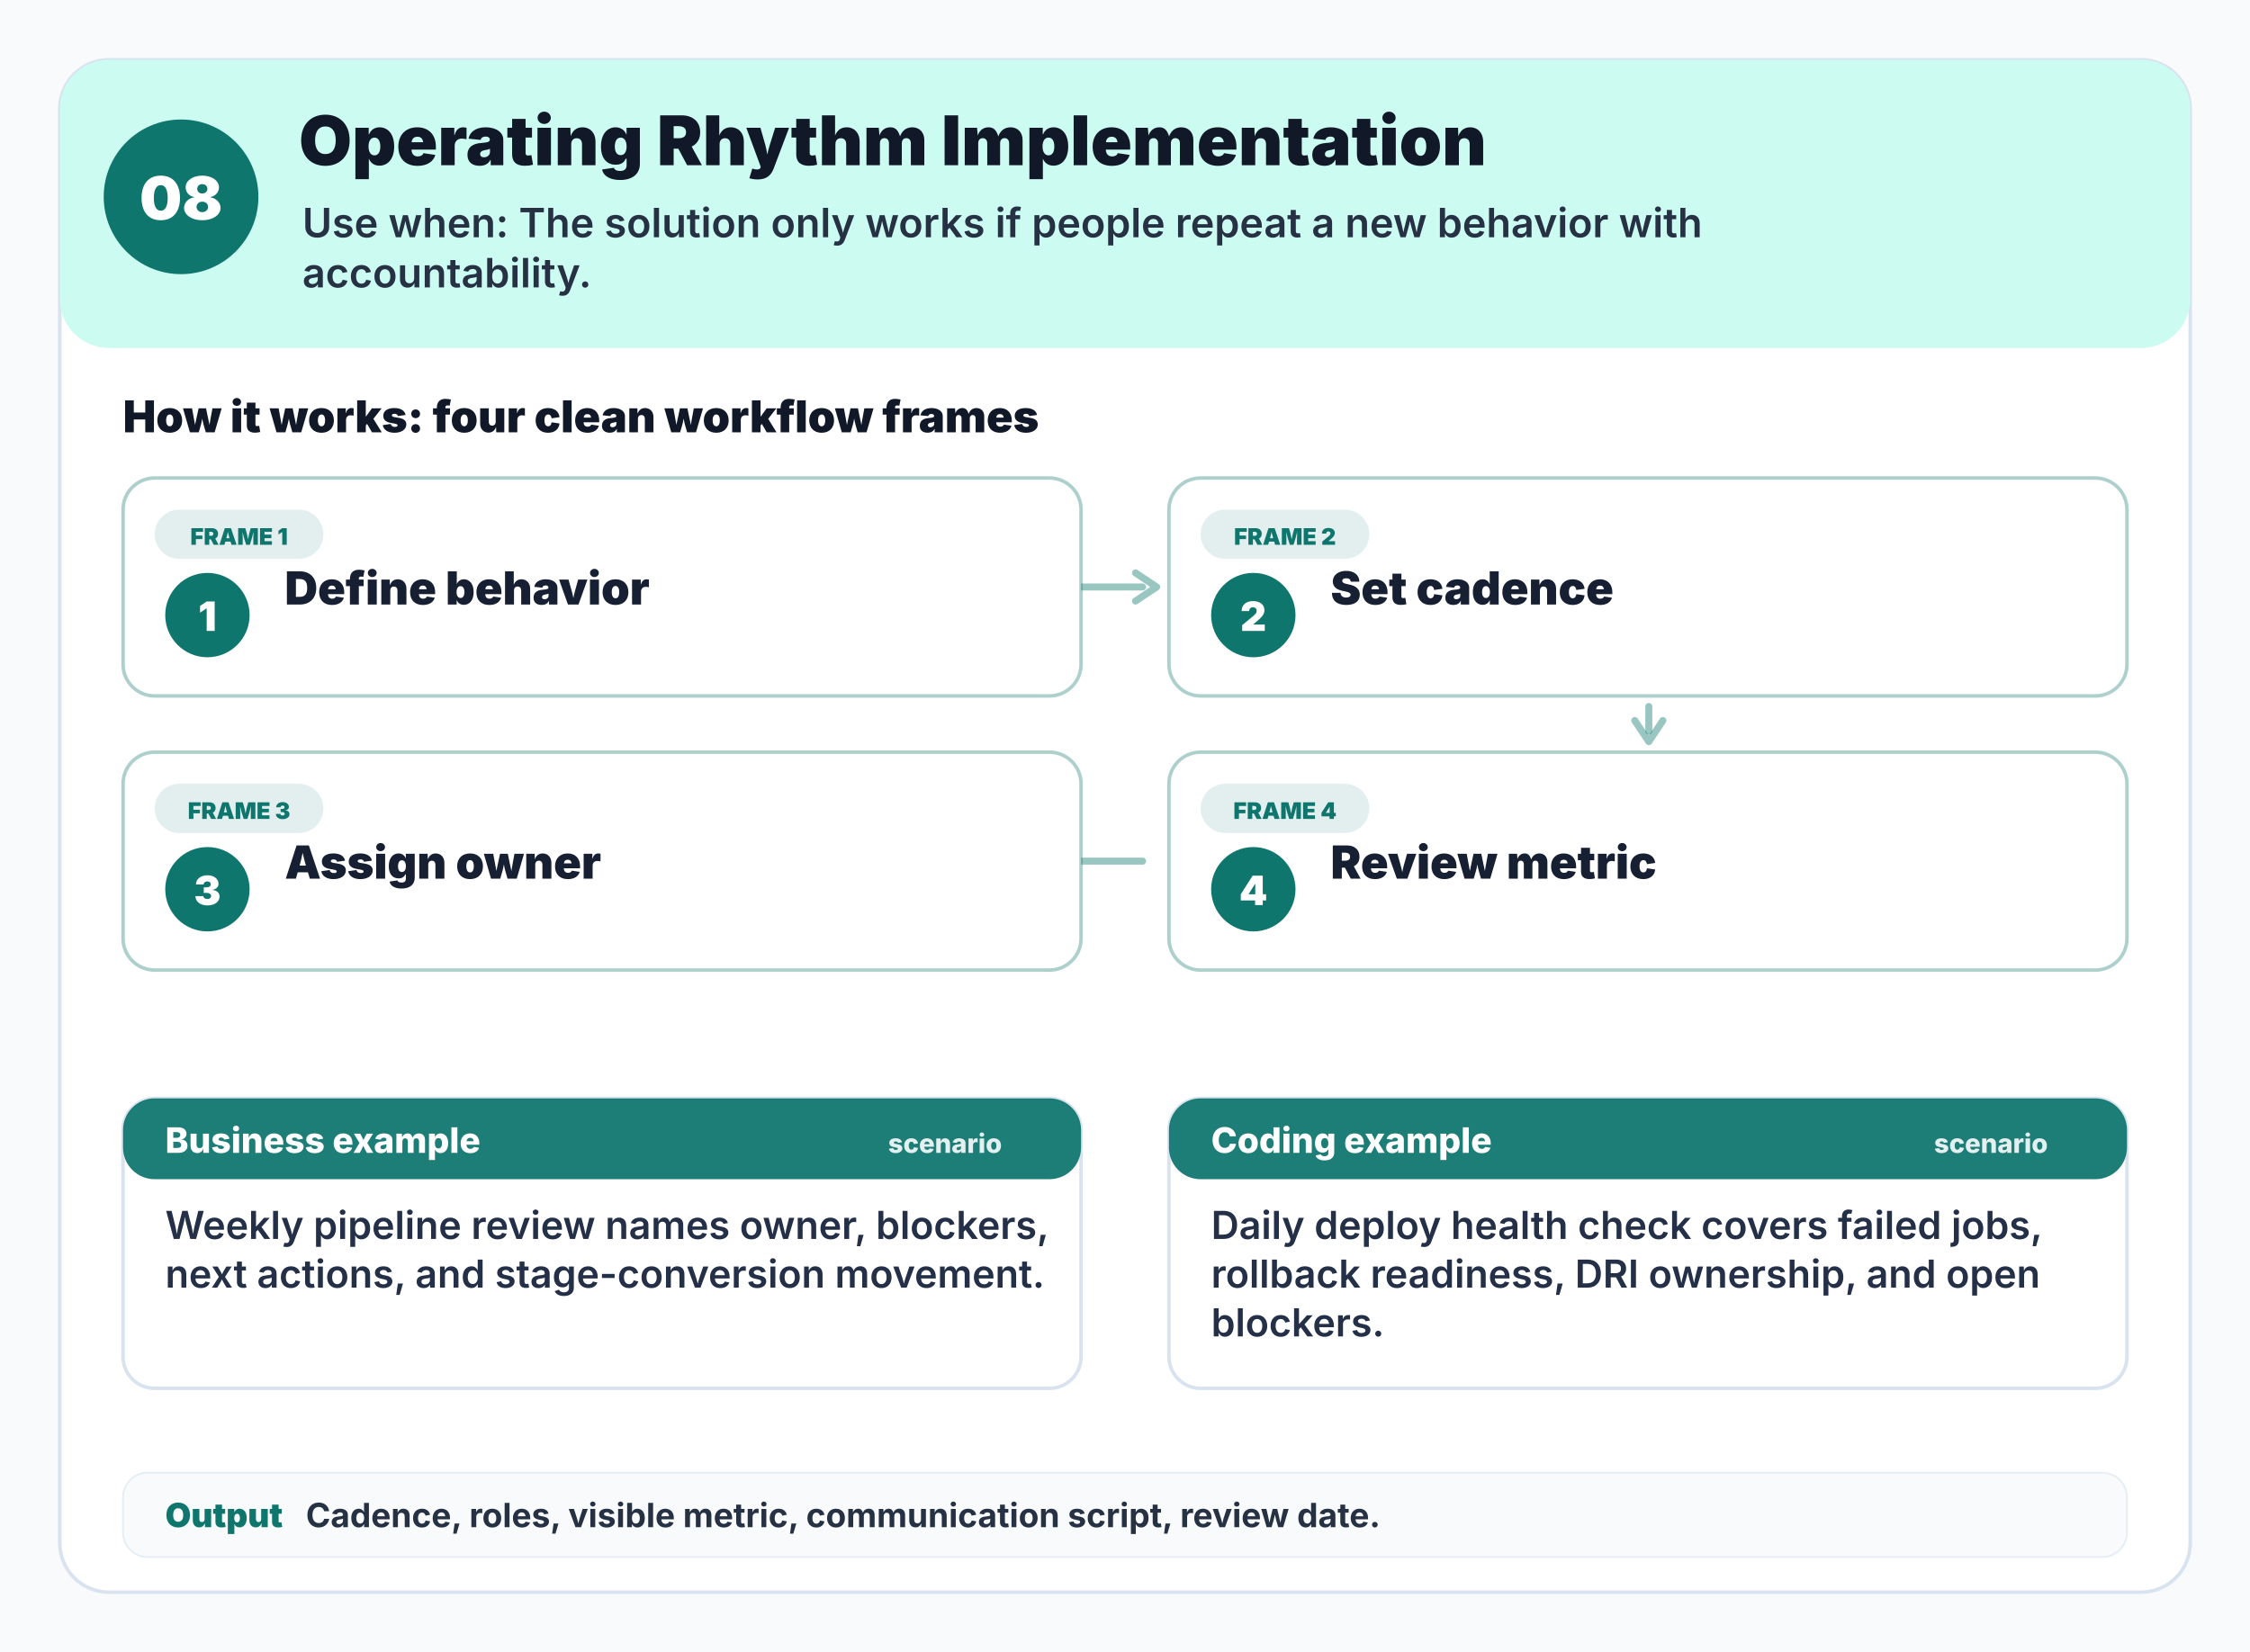
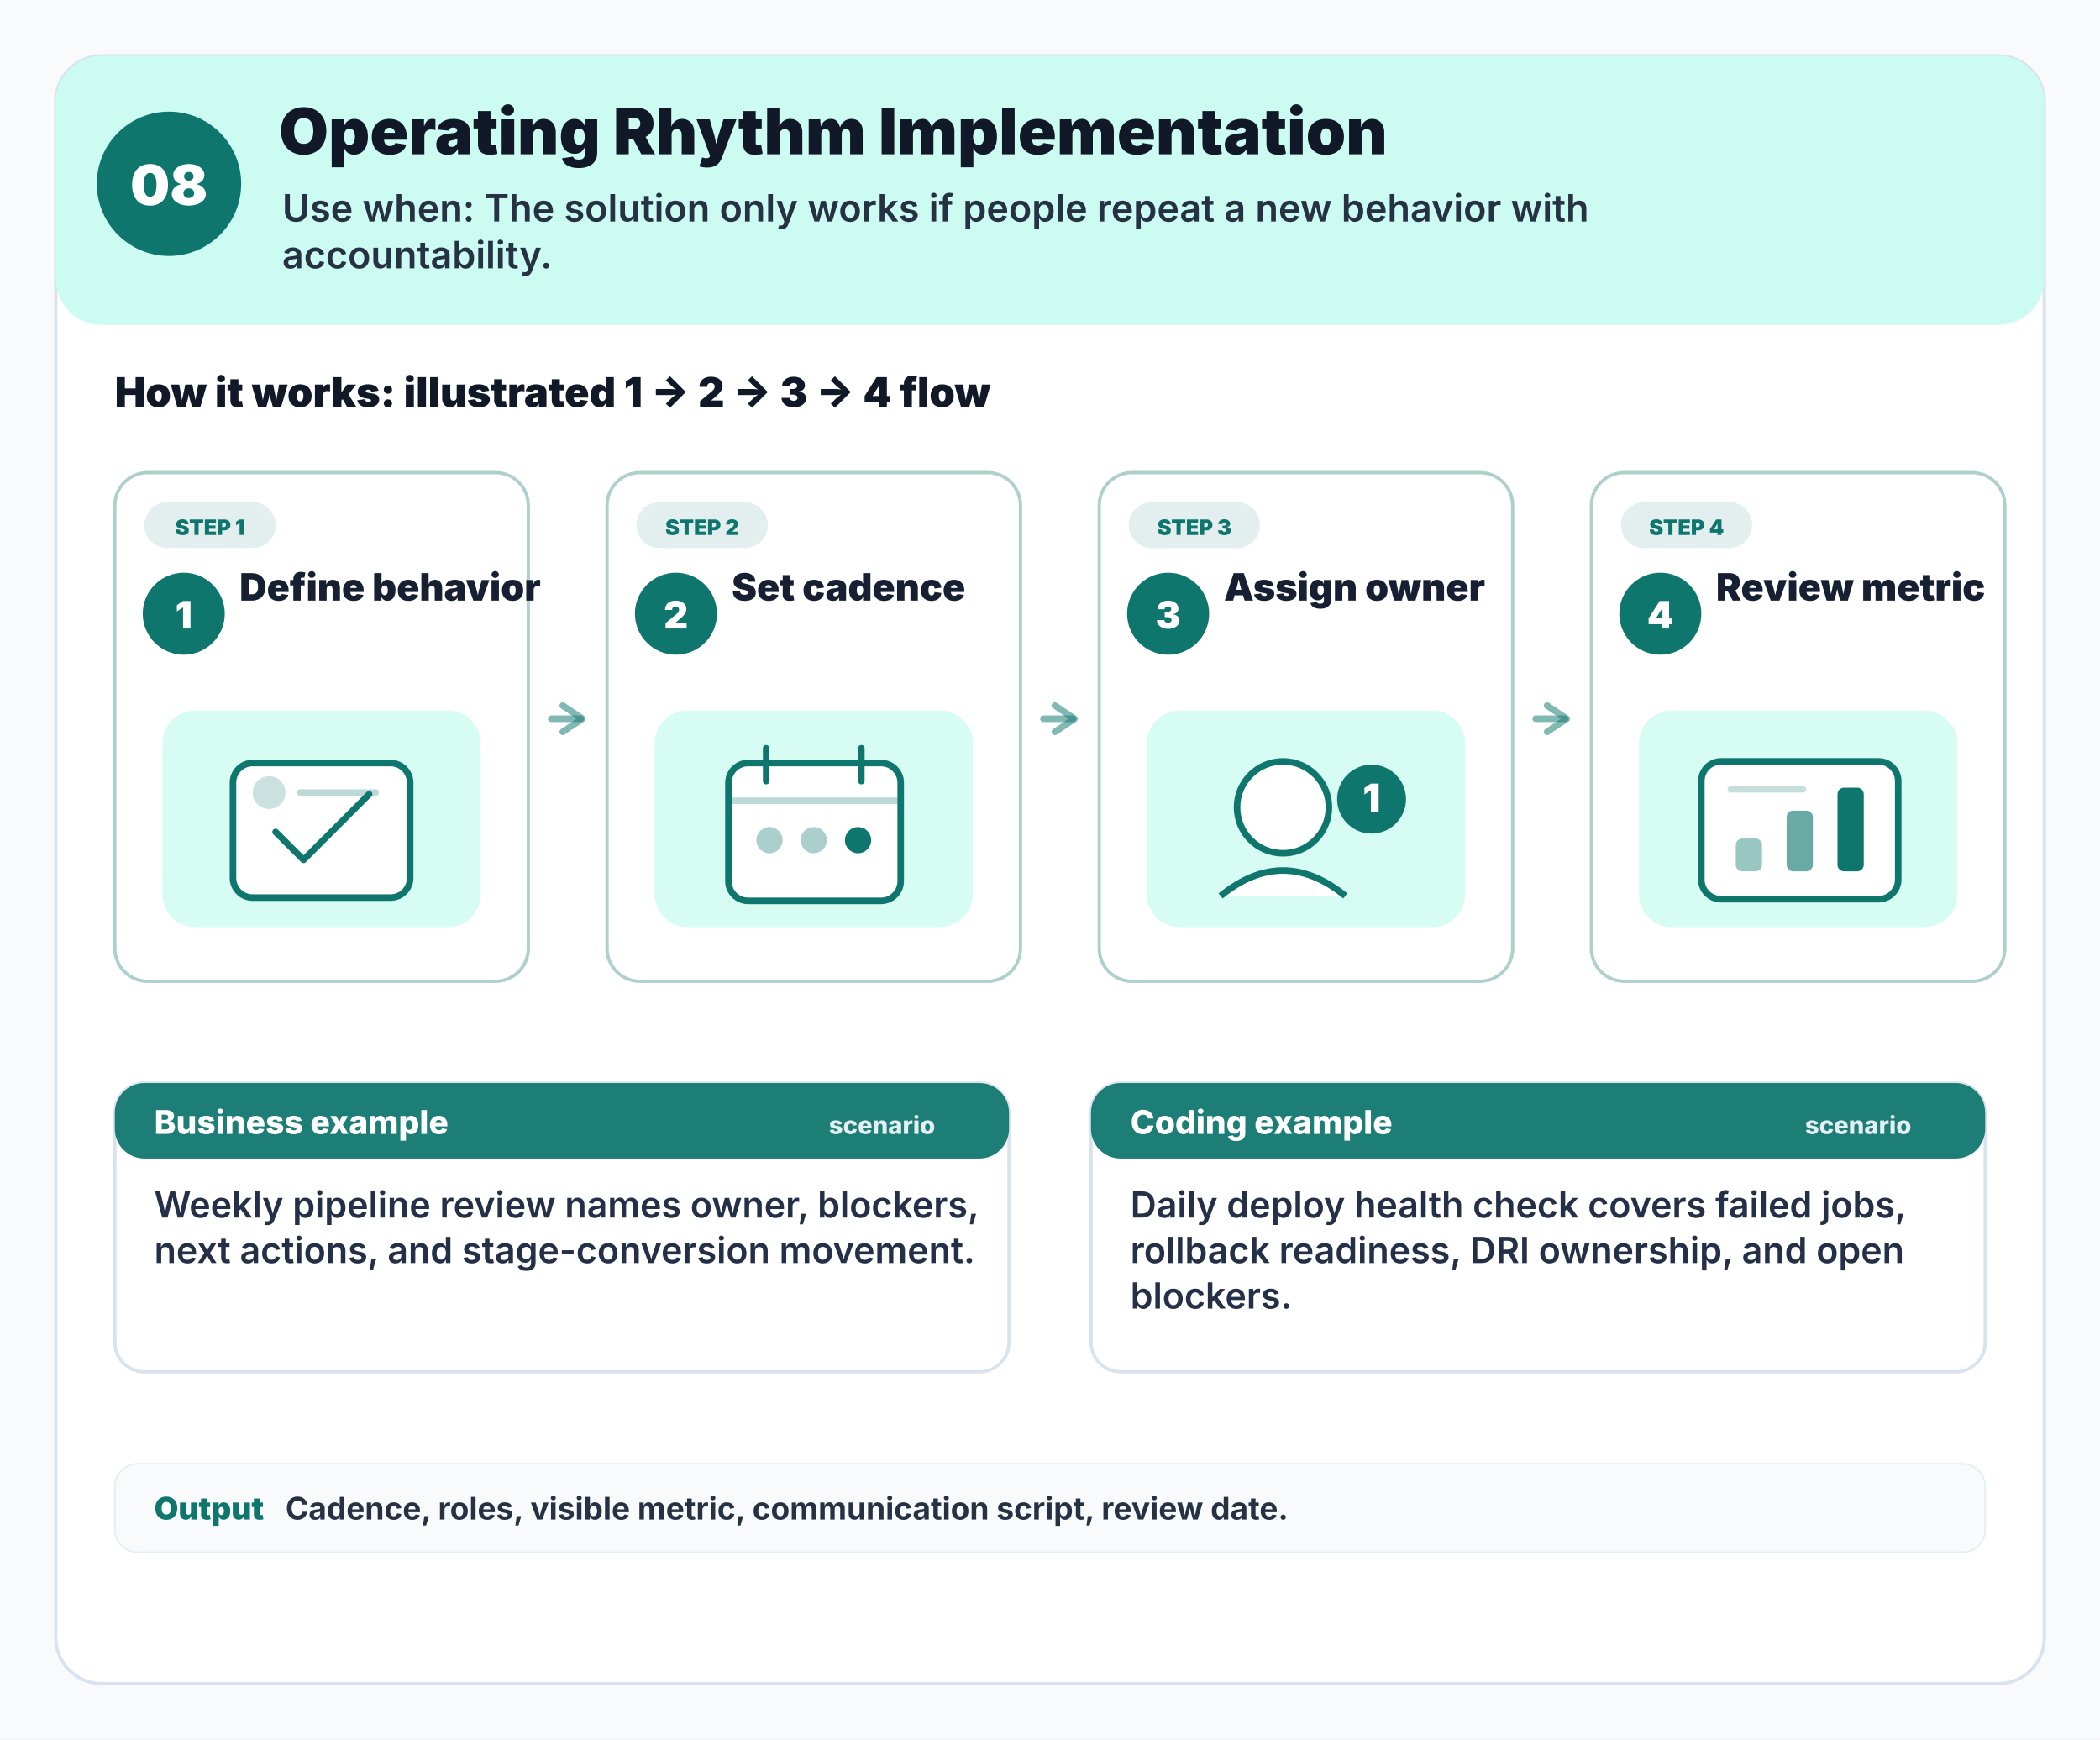
- <svg xmlns="http://www.w3.org/2000/svg" width="1280" height="940" viewBox="0 0 1280 940" role="img" aria-labelledby="title desc">
+ <svg xmlns="http://www.w3.org/2000/svg" width="1280" height="1060" viewBox="0 0 1280 1060" role="img" aria-labelledby="title desc">
  <style>
-     .frame-card .frame-bg { transition: stroke-width 160ms ease, filter 160ms ease, transform 160ms ease; }
+     .frame-card .frame-bg { transition: stroke-width 160ms ease, filter 160ms ease; }
    .frame-card:hover .frame-bg { stroke-width: 4; filter: url(#softShadow); }
    @media (prefers-reduced-motion: reduce) {
      .frame-card .frame-bg { transition: none; }
    }
  </style>
  <defs>
    <filter id="softShadow" x="-8%" y="-18%" width="116%" height="140%">
      <feDropShadow dx="0" dy="8" stdDeviation="8" flood-color="#0f172a" flood-opacity="0.13" />
    </filter>
  </defs>
-   <rect width="1280" height="940" fill="#f8fafc" />
-   <rect x="34" y="34" width="1212" height="872" rx="28" fill="#ffffff" stroke="#d9e2ef" stroke-width="2" />
+   <rect width="1280" height="1060" fill="#f8fafc" />
+   <rect x="34" y="34" width="1212" height="992" rx="28" fill="#ffffff" stroke="#d9e2ef" stroke-width="2" />
  <rect x="34" y="34" width="1212" height="164" rx="28" fill="#ccfbf1" />
  <circle cx="103" cy="112" r="44" fill="#0f766e" />
  <text x="103" y="125" text-anchor="middle" font-size="34" font-weight="900" fill="#ffffff" font-family="Inter, ui-sans-serif, system-ui">08</text>
  <text x="170" y="94" font-size="39" font-weight="900" fill="#111827" font-family="Inter, ui-sans-serif, system-ui">Operating Rhythm Implementation</text>
-   <text x="172" y="135" font-size="23" font-weight="560" fill="#263244" font-family="Inter, ui-sans-serif, system-ui, -apple-system, BlinkMacSystemFont, Segoe UI, Arial, sans-serif">
+   <text x="172" y="135" text-anchor="start" font-size="23" font-weight="560" fill="#263244" font-family="Inter, ui-sans-serif, system-ui, -apple-system, BlinkMacSystemFont, Segoe UI, Arial, sans-serif">
    <tspan x="172" dy="0">Use when: The solution only works if people repeat a new behavior with</tspan>
    <tspan x="172" dy="28.52">accountability.</tspan>
  </text>
-   <text x="70" y="246" font-size="25" font-weight="900" fill="#111827" font-family="Inter, ui-sans-serif, system-ui">How it works: four clean workflow frames</text>
-   <path d="M 604 334 H 650" stroke="#0f766e" stroke-width="4" stroke-linecap="round" opacity="0.42" />
-   <path d="M 646 326 L 658 334 L 646 342" fill="none" stroke="#0f766e" stroke-width="4" stroke-linecap="round" stroke-linejoin="round" opacity="0.42" />
-   <path d="M 938 402 V 416" stroke="#0f766e" stroke-width="4" stroke-linecap="round" opacity="0.42" />
-   <path d="M 930 410 L 938 422 L 946 410" fill="none" stroke="#0f766e" stroke-width="4" stroke-linecap="round" stroke-linejoin="round" opacity="0.42" />
-   <path d="M 650 490 H 604" stroke="#0f766e" stroke-width="4" stroke-linecap="round" opacity="0.42" />
-   <path d="M 610 482 L 598 490 L 610 498" fill="none" stroke="#0f766e" stroke-width="4" stroke-linecap="round" stroke-linejoin="round" opacity="0.42" />
+   <text x="70" y="248" font-size="25" font-weight="900" fill="#111827" font-family="Inter, ui-sans-serif, system-ui">How it works: illustrated 1 -&gt; 2 -&gt; 3 -&gt; 4 flow</text>
  <g class="frame-card">
-     <rect class="frame-bg" x="70" y="272" width="545" height="124" rx="18" fill="#ffffff" stroke="#0f766e" stroke-opacity="0.34" stroke-width="2" />
-     <rect x="88" y="290" width="96" height="28" rx="14" fill="#0f766e" opacity="0.12" />
-     <text x="136" y="310" text-anchor="middle" font-size="13" font-weight="900" fill="#0f766e" letter-spacing="0" font-family="Inter, ui-sans-serif, system-ui">FRAME 1</text>
-     <circle cx="118" cy="350" r="24" fill="#0f766e" />
-     <text x="118" y="359" text-anchor="middle" font-size="23" font-weight="900" fill="#ffffff" font-family="Inter, ui-sans-serif, system-ui">1</text>
-     <text x="162" y="344" font-size="26" font-weight="850" fill="#172033" font-family="Inter, ui-sans-serif, system-ui, -apple-system, BlinkMacSystemFont, Segoe UI, Arial, sans-serif">
-       <tspan x="162" dy="0">Define behavior</tspan>
+     <rect class="frame-bg" x="70" y="288" width="252" height="310" rx="20" fill="#ffffff" stroke="#0f766e" stroke-opacity="0.34" stroke-width="2" />
+     <rect x="88" y="306" width="80" height="28" rx="14" fill="#0f766e" opacity="0.12" />
+     <text x="128" y="326" text-anchor="middle" font-size="13" font-weight="900" fill="#0f766e" letter-spacing="0" font-family="Inter, ui-sans-serif, system-ui">STEP 1</text>
+     <circle cx="112" cy="374" r="25" fill="#0f766e" />
+     <text x="112" y="383" text-anchor="middle" font-size="23" font-weight="900" fill="#ffffff" font-family="Inter, ui-sans-serif, system-ui">1</text>
+     <text x="146" y="366" text-anchor="start" font-size="23" font-weight="850" fill="#172033" font-family="Inter, ui-sans-serif, system-ui, -apple-system, BlinkMacSystemFont, Segoe UI, Arial, sans-serif">
+       <tspan x="146" dy="0">Define behavior</tspan>
    </text>
+     <g class="step-art">
+       <rect x="99" y="433" width="194" height="132" rx="20" fill="#ccfbf1" opacity="0.8" />
+       <g transform="translate(99, 433)">
+         <rect x="43" y="32" width="108" height="82" rx="12" fill="#ffffff" stroke="#0f766e" stroke-width="4" />
+         <path d="M 69 74 L 86 91 L 126 51" stroke="#0f766e" stroke-width="4" stroke-linecap="round" stroke-linejoin="round" fill="none" />
+         <circle cx="65" cy="50" r="10" fill="#0f766e" opacity="0.22" />
+         <path d="M 84 50 H 130" stroke="#0f766e" stroke-width="4" stroke-linecap="round" stroke-linejoin="round" fill="none" opacity="0.28" />
+       </g>
+     </g>
  </g>
  <g class="frame-card">
-     <rect class="frame-bg" x="665" y="272" width="545" height="124" rx="18" fill="#ffffff" stroke="#0f766e" stroke-opacity="0.34" stroke-width="2" />
-     <rect x="683" y="290" width="96" height="28" rx="14" fill="#0f766e" opacity="0.12" />
-     <text x="731" y="310" text-anchor="middle" font-size="13" font-weight="900" fill="#0f766e" letter-spacing="0" font-family="Inter, ui-sans-serif, system-ui">FRAME 2</text>
-     <circle cx="713" cy="350" r="24" fill="#0f766e" />
-     <text x="713" y="359" text-anchor="middle" font-size="23" font-weight="900" fill="#ffffff" font-family="Inter, ui-sans-serif, system-ui">2</text>
-     <text x="757" y="344" font-size="26" font-weight="850" fill="#172033" font-family="Inter, ui-sans-serif, system-ui, -apple-system, BlinkMacSystemFont, Segoe UI, Arial, sans-serif">
-       <tspan x="757" dy="0">Set cadence</tspan>
+     <rect class="frame-bg" x="370" y="288" width="252" height="310" rx="20" fill="#ffffff" stroke="#0f766e" stroke-opacity="0.34" stroke-width="2" />
+     <rect x="388" y="306" width="80" height="28" rx="14" fill="#0f766e" opacity="0.12" />
+     <text x="428" y="326" text-anchor="middle" font-size="13" font-weight="900" fill="#0f766e" letter-spacing="0" font-family="Inter, ui-sans-serif, system-ui">STEP 2</text>
+     <circle cx="412" cy="374" r="25" fill="#0f766e" />
+     <text x="412" y="383" text-anchor="middle" font-size="23" font-weight="900" fill="#ffffff" font-family="Inter, ui-sans-serif, system-ui">2</text>
+     <text x="446" y="366" text-anchor="start" font-size="23" font-weight="850" fill="#172033" font-family="Inter, ui-sans-serif, system-ui, -apple-system, BlinkMacSystemFont, Segoe UI, Arial, sans-serif">
+       <tspan x="446" dy="0">Set cadence</tspan>
    </text>
+     <g class="step-art">
+       <rect x="399" y="433" width="194" height="132" rx="20" fill="#ccfbf1" opacity="0.8" />
+       <g transform="translate(399, 433)">
+         <rect x="45" y="32" width="105" height="84" rx="12" fill="#ffffff" stroke="#0f766e" stroke-width="4" />
+         <path d="M 45 55 H 150" stroke="#0f766e" stroke-width="4" stroke-linecap="round" stroke-linejoin="round" fill="none" opacity="0.28" />
+         <circle cx="70" cy="79" r="8" fill="#0f766e" opacity="0.35" />
+         <circle cx="97" cy="79" r="8" fill="#0f766e" opacity="0.35" />
+         <circle cx="124" cy="79" r="8" fill="#0f766e" />
+         <path d="M 68 23 V 43 M 126 23 V 43" stroke="#0f766e" stroke-width="4" stroke-linecap="round" stroke-linejoin="round" fill="none" />
+       </g>
+     </g>
  </g>
  <g class="frame-card">
-     <rect class="frame-bg" x="70" y="428" width="545" height="124" rx="18" fill="#ffffff" stroke="#0f766e" stroke-opacity="0.34" stroke-width="2" />
-     <rect x="88" y="446" width="96" height="28" rx="14" fill="#0f766e" opacity="0.12" />
-     <text x="136" y="466" text-anchor="middle" font-size="13" font-weight="900" fill="#0f766e" letter-spacing="0" font-family="Inter, ui-sans-serif, system-ui">FRAME 3</text>
-     <circle cx="118" cy="506" r="24" fill="#0f766e" />
-     <text x="118" y="515" text-anchor="middle" font-size="23" font-weight="900" fill="#ffffff" font-family="Inter, ui-sans-serif, system-ui">3</text>
-     <text x="162" y="500" font-size="26" font-weight="850" fill="#172033" font-family="Inter, ui-sans-serif, system-ui, -apple-system, BlinkMacSystemFont, Segoe UI, Arial, sans-serif">
-       <tspan x="162" dy="0">Assign owner</tspan>
+     <rect class="frame-bg" x="670" y="288" width="252" height="310" rx="20" fill="#ffffff" stroke="#0f766e" stroke-opacity="0.34" stroke-width="2" />
+     <rect x="688" y="306" width="80" height="28" rx="14" fill="#0f766e" opacity="0.12" />
+     <text x="728" y="326" text-anchor="middle" font-size="13" font-weight="900" fill="#0f766e" letter-spacing="0" font-family="Inter, ui-sans-serif, system-ui">STEP 3</text>
+     <circle cx="712" cy="374" r="25" fill="#0f766e" />
+     <text x="712" y="383" text-anchor="middle" font-size="23" font-weight="900" fill="#ffffff" font-family="Inter, ui-sans-serif, system-ui">3</text>
+     <text x="746" y="366" text-anchor="start" font-size="23" font-weight="850" fill="#172033" font-family="Inter, ui-sans-serif, system-ui, -apple-system, BlinkMacSystemFont, Segoe UI, Arial, sans-serif">
+       <tspan x="746" dy="0">Assign owner</tspan>
    </text>
+     <g class="step-art">
+       <rect x="699" y="433" width="194" height="132" rx="20" fill="#ccfbf1" opacity="0.8" />
+       <g transform="translate(699, 433)">
+         <circle cx="83" cy="59" r="28" fill="#ffffff" stroke="#0f766e" stroke-width="4" />
+         <path d="M 45 113 Q 83 82 121 113" fill="#ffffff" stroke="#0f766e" stroke-width="4" />
+         <rect x="116" y="33" width="42" height="42" rx="21" fill="#0f766e" />
+         <text x="137" y="62" text-anchor="middle" font-size="24" font-weight="900" fill="#ffffff" font-family="Inter, ui-sans-serif, system-ui">1</text>
+       </g>
+     </g>
  </g>
  <g class="frame-card">
-     <rect class="frame-bg" x="665" y="428" width="545" height="124" rx="18" fill="#ffffff" stroke="#0f766e" stroke-opacity="0.34" stroke-width="2" />
-     <rect x="683" y="446" width="96" height="28" rx="14" fill="#0f766e" opacity="0.12" />
-     <text x="731" y="466" text-anchor="middle" font-size="13" font-weight="900" fill="#0f766e" letter-spacing="0" font-family="Inter, ui-sans-serif, system-ui">FRAME 4</text>
-     <circle cx="713" cy="506" r="24" fill="#0f766e" />
-     <text x="713" y="515" text-anchor="middle" font-size="23" font-weight="900" fill="#ffffff" font-family="Inter, ui-sans-serif, system-ui">4</text>
-     <text x="757" y="500" font-size="26" font-weight="850" fill="#172033" font-family="Inter, ui-sans-serif, system-ui, -apple-system, BlinkMacSystemFont, Segoe UI, Arial, sans-serif">
-       <tspan x="757" dy="0">Review metric</tspan>
+     <rect class="frame-bg" x="970" y="288" width="252" height="310" rx="20" fill="#ffffff" stroke="#0f766e" stroke-opacity="0.34" stroke-width="2" />
+     <rect x="988" y="306" width="80" height="28" rx="14" fill="#0f766e" opacity="0.12" />
+     <text x="1028" y="326" text-anchor="middle" font-size="13" font-weight="900" fill="#0f766e" letter-spacing="0" font-family="Inter, ui-sans-serif, system-ui">STEP 4</text>
+     <circle cx="1012" cy="374" r="25" fill="#0f766e" />
+     <text x="1012" y="383" text-anchor="middle" font-size="23" font-weight="900" fill="#ffffff" font-family="Inter, ui-sans-serif, system-ui">4</text>
+     <text x="1046" y="366" text-anchor="start" font-size="23" font-weight="850" fill="#172033" font-family="Inter, ui-sans-serif, system-ui, -apple-system, BlinkMacSystemFont, Segoe UI, Arial, sans-serif">
+       <tspan x="1046" dy="0">Review metric</tspan>
    </text>
+     <g class="step-art">
+       <rect x="999" y="433" width="194" height="132" rx="20" fill="#ccfbf1" opacity="0.8" />
+       <g transform="translate(999, 433)">
+         <rect x="38" y="31" width="120" height="84" rx="12" fill="#ffffff" stroke="#0f766e" stroke-width="4" />
+         <rect x="59" y="78" width="16" height="20" rx="4" fill="#0f766e" opacity="0.42" />
+         <rect x="90" y="61" width="16" height="37" rx="4" fill="#0f766e" opacity="0.62" />
+         <rect x="121" y="47" width="16" height="51" rx="4" fill="#0f766e" />
+         <path d="M 56 48 H 100" stroke="#0f766e" stroke-width="4" stroke-linecap="round" stroke-linejoin="round" fill="none" opacity="0.24" />
+       </g>
+     </g>
  </g>
-   <rect x="70" y="625" width="545" height="165" rx="18" fill="#ffffff" stroke="#d9e2ef" stroke-width="2" />
-   <rect x="70" y="625" width="545" height="46" rx="18" fill="#0f766e" opacity="0.94" />
-   <text x="94" y="656" font-size="20" font-weight="800" fill="#ffffff" font-family="Inter, ui-sans-serif, system-ui">Business example</text>
-   <text x="570" y="656" text-anchor="end" font-size="15" font-weight="800" fill="#ffffff" opacity="0.88" font-family="Inter, ui-sans-serif, system-ui">scenario</text>
-   <text x="94" y="705" font-size="22" font-weight="560" fill="#243047" font-family="Inter, ui-sans-serif, system-ui, -apple-system, BlinkMacSystemFont, Segoe UI, Arial, sans-serif">
+   <path d="M 336 438 H 354" stroke="#0f766e" stroke-width="4" stroke-linecap="round" opacity="0.52" />
+   <path d="M 343 430 L 355 438 L 343 446" fill="none" stroke="#0f766e" stroke-width="4" stroke-linecap="round" stroke-linejoin="round" opacity="0.52" />
+   <path d="M 636 438 H 654" stroke="#0f766e" stroke-width="4" stroke-linecap="round" opacity="0.52" />
+   <path d="M 643 430 L 655 438 L 643 446" fill="none" stroke="#0f766e" stroke-width="4" stroke-linecap="round" stroke-linejoin="round" opacity="0.52" />
+   <path d="M 936 438 H 954" stroke="#0f766e" stroke-width="4" stroke-linecap="round" opacity="0.52" />
+   <path d="M 943 430 L 955 438 L 943 446" fill="none" stroke="#0f766e" stroke-width="4" stroke-linecap="round" stroke-linejoin="round" opacity="0.52" />
+   <rect x="70" y="660" width="545" height="176" rx="18" fill="#ffffff" stroke="#d9e2ef" stroke-width="2" />
+   <rect x="70" y="660" width="545" height="46" rx="18" fill="#0f766e" opacity="0.94" />
+   <text x="94" y="691" font-size="20" font-weight="800" fill="#ffffff" font-family="Inter, ui-sans-serif, system-ui">Business example</text>
+   <text x="570" y="691" text-anchor="end" font-size="15" font-weight="800" fill="#ffffff" opacity="0.88" font-family="Inter, ui-sans-serif, system-ui">scenario</text>
+   <text x="94" y="742" text-anchor="start" font-size="22" font-weight="560" fill="#243047" font-family="Inter, ui-sans-serif, system-ui, -apple-system, BlinkMacSystemFont, Segoe UI, Arial, sans-serif">
    <tspan x="94" dy="0">Weekly pipeline review names owner, blockers,</tspan>
    <tspan x="94" dy="27.72">next actions, and stage-conversion movement.</tspan>
  </text>
-   <rect x="665" y="625" width="545" height="165" rx="18" fill="#ffffff" stroke="#d9e2ef" stroke-width="2" />
-   <rect x="665" y="625" width="545" height="46" rx="18" fill="#0f766e" opacity="0.94" />
-   <text x="689" y="656" font-size="20" font-weight="800" fill="#ffffff" font-family="Inter, ui-sans-serif, system-ui">Coding example</text>
-   <text x="1165" y="656" text-anchor="end" font-size="15" font-weight="800" fill="#ffffff" opacity="0.88" font-family="Inter, ui-sans-serif, system-ui">scenario</text>
-   <text x="689" y="705" font-size="22" font-weight="560" fill="#243047" font-family="Inter, ui-sans-serif, system-ui, -apple-system, BlinkMacSystemFont, Segoe UI, Arial, sans-serif">
+   <rect x="665" y="660" width="545" height="176" rx="18" fill="#ffffff" stroke="#d9e2ef" stroke-width="2" />
+   <rect x="665" y="660" width="545" height="46" rx="18" fill="#0f766e" opacity="0.94" />
+   <text x="689" y="691" font-size="20" font-weight="800" fill="#ffffff" font-family="Inter, ui-sans-serif, system-ui">Coding example</text>
+   <text x="1165" y="691" text-anchor="end" font-size="15" font-weight="800" fill="#ffffff" opacity="0.88" font-family="Inter, ui-sans-serif, system-ui">scenario</text>
+   <text x="689" y="742" text-anchor="start" font-size="22" font-weight="560" fill="#243047" font-family="Inter, ui-sans-serif, system-ui, -apple-system, BlinkMacSystemFont, Segoe UI, Arial, sans-serif">
    <tspan x="689" dy="0">Daily deploy health check covers failed jobs,</tspan>
    <tspan x="689" dy="27.72">rollback readiness, DRI ownership, and open</tspan>
    <tspan x="689" dy="27.72">blockers.</tspan>
  </text>
-   <rect x="70" y="838" width="1140" height="48" rx="14" fill="#f8fafc" stroke="#e5edf6" />
-   <text x="94" y="869" font-size="19" font-weight="900" fill="#0f766e" font-family="Inter, ui-sans-serif, system-ui">Output</text>
-   <text x="174" y="869" font-size="19" font-weight="650" fill="#263244" font-family="Inter, ui-sans-serif, system-ui, -apple-system, BlinkMacSystemFont, Segoe UI, Arial, sans-serif">
+   <rect x="70" y="892" width="1140" height="54" rx="14" fill="#f8fafc" stroke="#e5edf6" />
+   <text x="94" y="926" font-size="19" font-weight="900" fill="#0f766e" font-family="Inter, ui-sans-serif, system-ui">Output</text>
+   <text x="174" y="926" text-anchor="start" font-size="19" font-weight="650" fill="#263244" font-family="Inter, ui-sans-serif, system-ui, -apple-system, BlinkMacSystemFont, Segoe UI, Arial, sans-serif">
    <tspan x="174" dy="0">Cadence, roles, visible metric, communication script, review date.</tspan>
  </text>
</svg>
